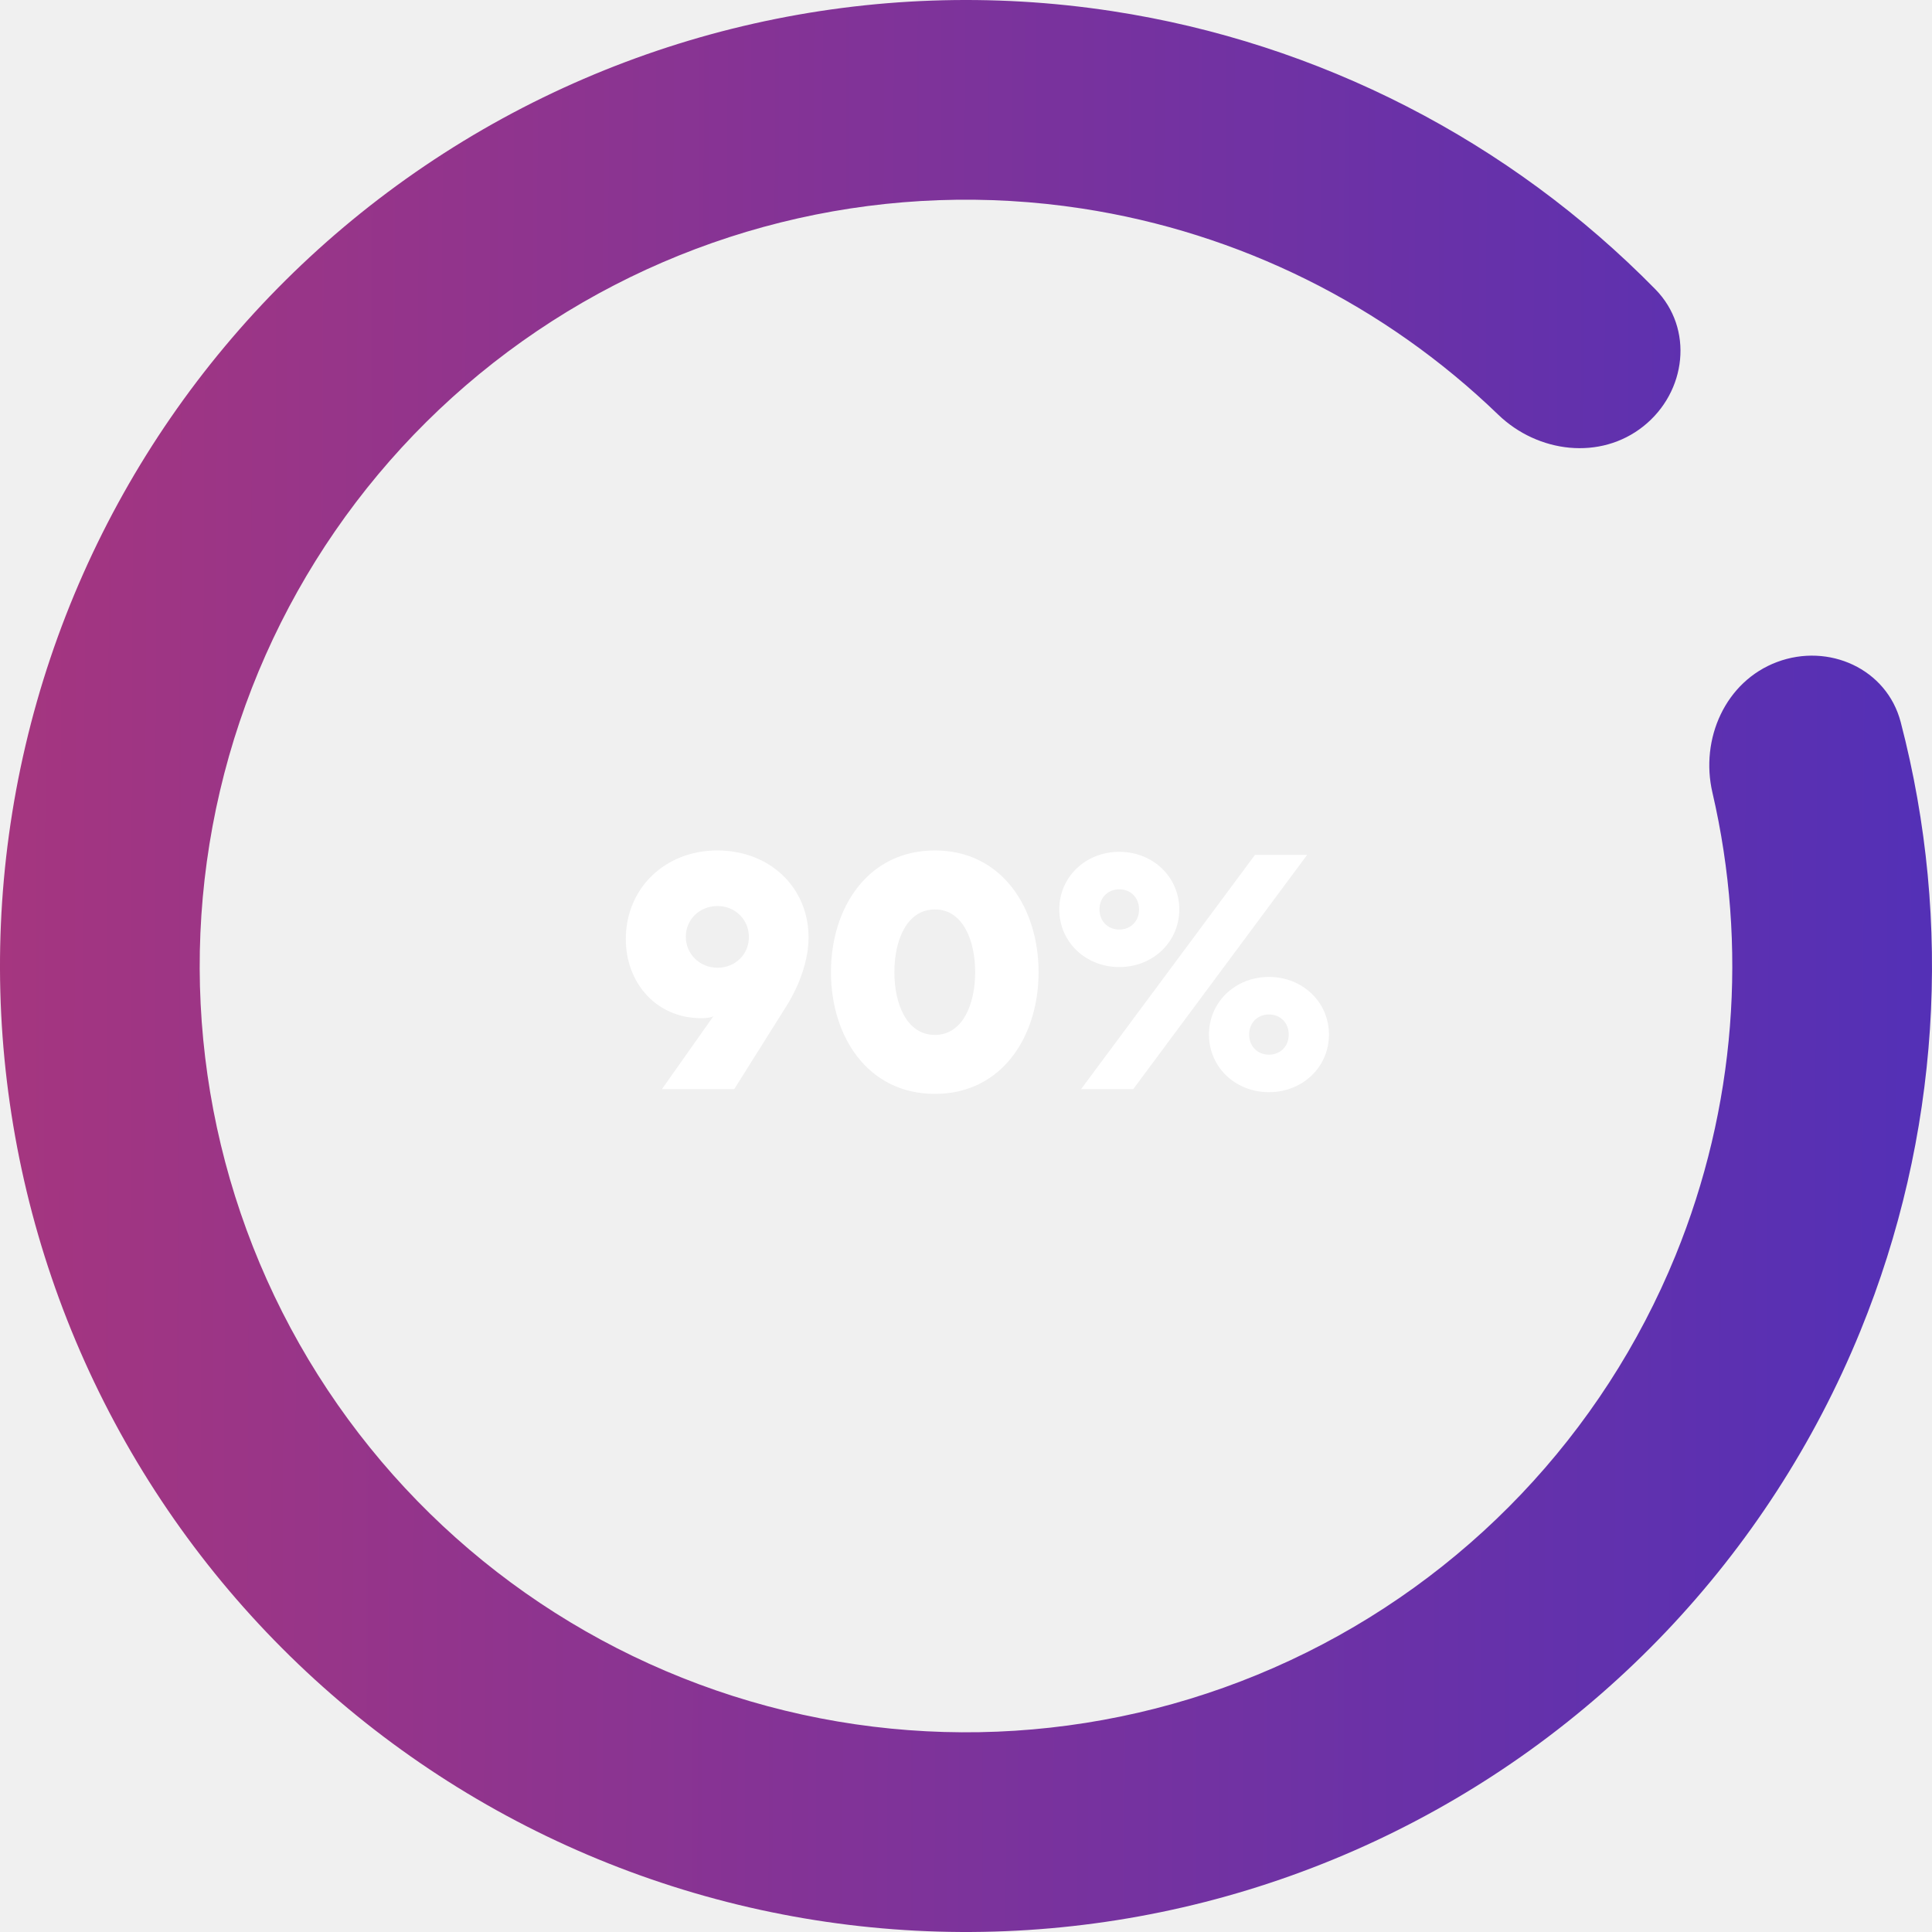
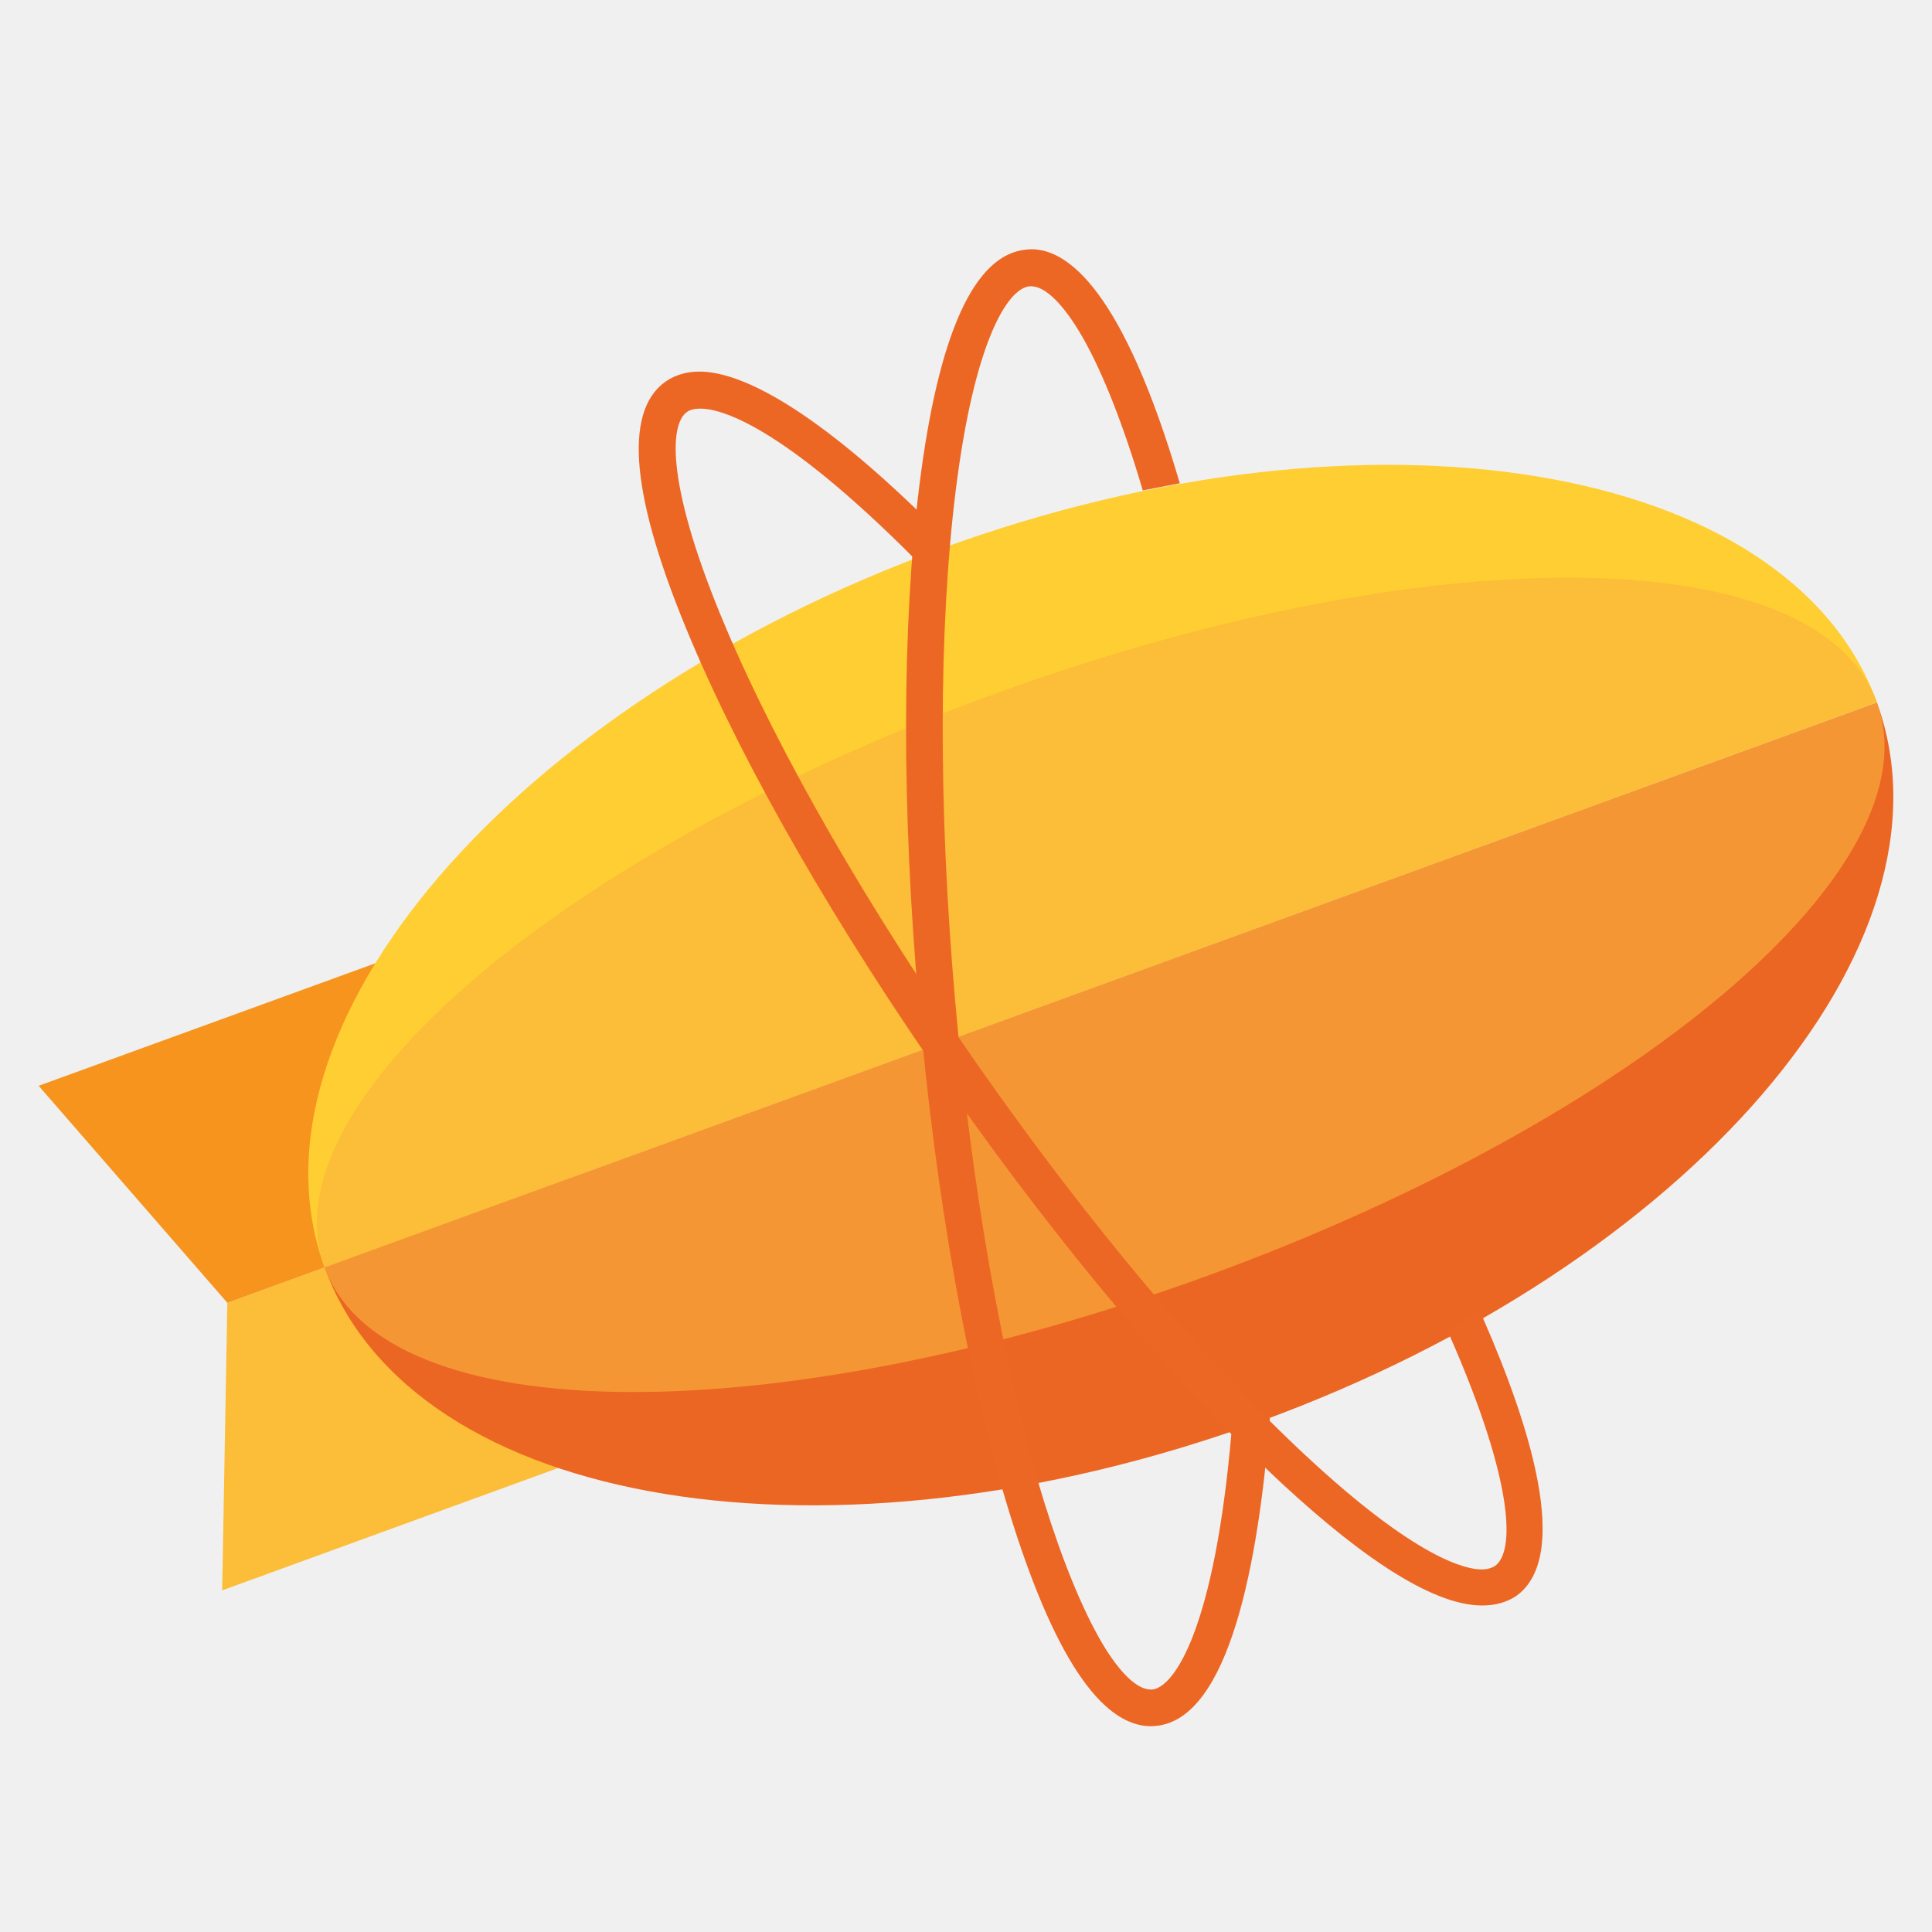
- <svg xmlns="http://www.w3.org/2000/svg" width="204" height="204" viewBox="0 0 204 204" fill="none">
-   <path d="M187.639 69.902C193.092 67.859 199.226 70.614 200.696 76.248C206.238 97.486 204.802 120.051 196.436 140.546C186.737 164.31 168.435 183.543 145.182 194.409C121.928 205.275 95.433 206.975 70.982 199.169C46.531 191.364 25.921 174.628 13.264 152.299C0.607 129.97 -3.166 103.69 2.696 78.702C8.559 53.713 23.627 31.854 44.894 17.484C66.161 3.114 92.064 -2.709 117.435 1.175C139.317 4.524 159.415 14.883 174.791 30.547C178.869 34.702 178.083 41.38 173.529 45.009C168.975 48.637 162.385 47.827 158.195 43.783C146.212 32.215 130.877 24.564 114.244 22.018C94.118 18.937 73.57 23.557 56.699 34.956C39.829 46.355 27.876 63.696 23.225 83.518C18.574 103.34 21.568 124.188 31.608 141.901C41.649 159.614 57.998 172.89 77.394 179.082C96.791 185.274 117.809 183.925 136.255 175.305C154.701 166.686 169.219 151.429 176.914 132.578C183.273 116.999 184.584 99.912 180.815 83.688C179.497 78.016 182.187 71.946 187.639 69.902Z" fill="url(#paint0_linear_16_349)" />
-   <path d="M66.08 99.16C66.08 103.804 69.32 107.512 74.036 107.512C74.648 107.512 75.08 107.44 75.332 107.296L69.896 115H77.528L83.072 106.18C84.476 103.912 85.376 101.32 85.376 98.98C85.376 93.724 81.308 89.8 75.728 89.8C70.256 89.8 66.08 93.76 66.08 99.16ZM72.416 98.908C72.416 97.072 73.892 95.668 75.764 95.668C77.636 95.668 79.076 97.108 79.076 98.944C79.076 100.78 77.636 102.184 75.764 102.184C73.892 102.184 72.416 100.744 72.416 98.908ZM109.665 102.652C109.665 95.848 105.777 89.8 98.721 89.8C91.629 89.8 87.741 95.848 87.741 102.652C87.741 109.456 91.629 115.504 98.721 115.504C105.777 115.504 109.665 109.456 109.665 102.652ZM102.969 102.652C102.969 106 101.673 109.276 98.721 109.276C95.733 109.276 94.437 106 94.437 102.652C94.437 99.304 95.733 96.028 98.721 96.028C101.673 96.028 102.969 99.304 102.969 102.652ZM124.521 96.028C124.521 92.608 121.749 89.944 118.185 89.944C114.621 89.944 111.849 92.608 111.849 96.028C111.849 99.448 114.621 102.112 118.185 102.112C121.749 102.112 124.521 99.448 124.521 96.028ZM120.273 96.028C120.273 97.288 119.373 98.152 118.185 98.152C116.997 98.152 116.097 97.288 116.097 96.028C116.097 94.768 116.997 93.904 118.185 93.904C119.373 93.904 120.273 94.768 120.273 96.028ZM138.021 90.268H132.513L114.153 115H119.661L138.021 90.268ZM127.653 109.24C127.653 112.66 130.425 115.324 133.989 115.324C137.553 115.324 140.325 112.66 140.325 109.24C140.325 105.82 137.553 103.156 133.989 103.156C130.425 103.156 127.653 105.82 127.653 109.24ZM131.901 109.24C131.901 107.98 132.801 107.116 133.989 107.116C135.177 107.116 136.077 107.98 136.077 109.24C136.077 110.5 135.177 111.364 133.989 111.364C132.801 111.364 131.901 110.5 131.901 109.24Z" fill="white" />
-   <defs>
-     <linearGradient id="paint0_linear_16_349" x1="-12.435" y1="91.215" x2="228.124" y2="92.098" gradientUnits="userSpaceOnUse">
-       <stop stop-color="#AA367C" />
-       <stop offset="1" stop-color="#4A2FBD" />
-     </linearGradient>
-   </defs>
+ <svg xmlns="http://www.w3.org/2000/svg" version="1.1" id="Layer_1" x="0px" y="0px" viewBox="0 0 600 600" style="enable-background:new 0 0 600 600;" xml:space="preserve">
+   <style type="text/css">
+ 	.st0{fill:#5D5D5D;}
+ 	.st1{clip-path:url(#SVGID_2_);fill-rule:evenodd;clip-rule:evenodd;fill:#574751;}
+ 	.st2{clip-path:url(#SVGID_4_);fill-rule:evenodd;clip-rule:evenodd;fill:#574751;}
+ 	.st3{clip-path:url(#SVGID_6_);fill-rule:evenodd;clip-rule:evenodd;fill:#574751;}
+ 	.st4{clip-path:url(#SVGID_8_);fill-rule:evenodd;clip-rule:evenodd;fill:#574751;}
+ 	.st5{clip-path:url(#SVGID_10_);fill-rule:evenodd;clip-rule:evenodd;fill:#574751;}
+ 	.st6{clip-path:url(#SVGID_12_);fill-rule:evenodd;clip-rule:evenodd;fill:#574751;}
+ 	.st7{fill:#FFCE32;}
+ 	.st8{opacity:0.5;}
+ 	.st9{fill:#FAAB3C;}
+ 	.st10{fill:#EC6623;}
+ 	.st11{opacity:0.7;}
+ 	.st12{opacity:0.7;fill:#FAAB3C;}
+ 	.st13{opacity:0.5;fill:#FAAB3C;}
+ 	.st14{fill:#ED6724;}
+ 	.st15{clip-path:url(#SVGID_14_);fill-rule:evenodd;clip-rule:evenodd;fill:#574751;}
+ 	.st16{clip-path:url(#SVGID_16_);fill-rule:evenodd;clip-rule:evenodd;fill:#574751;}
+ 	.st17{clip-path:url(#SVGID_18_);fill-rule:evenodd;clip-rule:evenodd;fill:#574751;}
+ 	.st18{clip-path:url(#SVGID_20_);fill-rule:evenodd;clip-rule:evenodd;fill:#574751;}
+ 	.st19{clip-path:url(#SVGID_22_);fill-rule:evenodd;clip-rule:evenodd;fill:#574751;}
+ 	.st20{clip-path:url(#SVGID_24_);fill-rule:evenodd;clip-rule:evenodd;fill:#574751;}
+ 	.st21{display:none;fill:#FFCE32;}
+ 	.st22{fill:#FCBD38;}
+ 	.st23{fill:#F7941E;}
+ 	.st24{clip-path:url(#SVGID_26_);fill-rule:evenodd;clip-rule:evenodd;fill:#FFFFFF;}
+ 	.st25{clip-path:url(#SVGID_28_);fill-rule:evenodd;clip-rule:evenodd;fill:#FFFFFF;}
+ 	.st26{clip-path:url(#SVGID_30_);fill-rule:evenodd;clip-rule:evenodd;fill:#FFFFFF;}
+ 	.st27{clip-path:url(#SVGID_32_);fill-rule:evenodd;clip-rule:evenodd;fill:#FFFFFF;}
+ 	.st28{clip-path:url(#SVGID_34_);fill-rule:evenodd;clip-rule:evenodd;fill:#FFFFFF;}
+ 	.st29{clip-path:url(#SVGID_36_);fill-rule:evenodd;clip-rule:evenodd;fill:#FFFFFF;}
+ 	.st30{fill:#FFFFFF;}
+ 	.st31{fill:#ED6724;stroke:#ED6724;stroke-width:9;stroke-miterlimit:10;}
+ 	.st32{fill:none;stroke:#ED6724;stroke-miterlimit:10;}
+ 	.st33{clip-path:url(#SVGID_38_);fill:#FDBD39;}
+ 	.st34{clip-path:url(#SVGID_40_);fill:#F69833;}
+ 	.st35{clip-path:url(#SVGID_42_);fill:#FFCB03;}
+ 	.st36{clip-path:url(#SVGID_44_);fill:#EE6723;}
+ 	.st37{clip-path:url(#SVGID_46_);fill:#F69833;}
+ 	.st38{clip-path:url(#SVGID_48_);fill:#FDBD39;}
+ 	.st39{clip-path:url(#SVGID_50_);fill:#EE6723;}
+ 	.st40{clip-path:url(#SVGID_52_);fill:#EE6723;}
+ 	
+ 		.st41{fill:none;stroke:#FFCB03;stroke-width:24;stroke-linecap:round;stroke-linejoin:round;stroke-miterlimit:10;stroke-dasharray:43,66;}
+ </style>
+   <path class="st21" d="M176.1,366.2L70.6,404.6L69,493.9l161.2-58.7C203.6,414.2,186,393.3,176.1,366.2z" />
+   <path class="st22" d="M176.1,366.2L70.6,404.6L69,493.9l161.2-58.7C203.6,414.2,186,393.3,176.1,366.2z" />
+   <path class="st23" d="M12,337.2l58.6,67.4l105.5-38.4c-11-30.1-12.3-60.3-4.4-87.1L12,337.2z" />
+   <path class="st7" d="M292.5,170.3c-133.1,48.5-219,148.4-191.7,223.3l482.1-175.5C555.6,143.3,425.6,121.8,292.5,170.3z" />
+   <path class="st10" d="M391.2,441.5c133.1-48.5,219.1-148,191.7-223.3L100.8,393.6C128.2,468.9,258.1,489.9,391.2,441.5z" />
+   <path class="st12" d="M374.7,396.3c133.1-48.5,226.8-126.9,208.2-178.1L100.8,393.6C119.4,444.8,241.6,444.7,374.7,396.3z" />
+   <path class="st22" d="M308.9,215.5C175.8,263.9,82.1,342.4,100.8,393.6l482.1-175.5C564.3,166.9,442.1,167,308.9,215.5z" />
+   <path class="st14" d="M460.3,498.6L460.3,498.6c-14.2,0-35.1-12.8-62.2-37.9c-32-29.8-68.8-73.4-103.4-122.8  c-34.6-49.4-63.1-98.8-80.1-139.1c-18.6-43.9-21.2-70.9-7.9-80.3c2.9-2,6.4-3.1,10.5-3.1c10.8,0,32,8,71.1,46.4l0.9,0.8l-0.1,1.2  c-0.3,2.8-0.5,5.5-0.7,8.3l-0.4,5.4l-3.8-3.8c-42.1-42.3-60.7-46.8-66.7-46.8c-1.7,0-3.1,0.3-4.1,1c-5.8,4-6.2,23.9,11.8,66.5  c16.7,39.6,44.8,88.3,78.9,137c34.2,48.8,70.3,91.8,101.8,121c33.9,31.5,49.2,35,54.2,35c1.7,0,3.1-0.4,4.2-1.1  c6.1-4.3,6.1-25.5-14-71.3l-0.9-2.1l2-1.1c2-1.1,4-2.2,5.8-3.2l2.4-1.4l1.1,2.5c14.2,32.5,27.5,73.7,10.1,86  C467.9,497.6,464.4,498.6,460.3,498.6z M460.3,493.6L460.3,493.6l0,2.5" />
+   <path class="st14" d="M394.4,440.1l-0.2,2.5c-3.4,41.5-12.2,91.4-35.3,93.4c-0.5,0-0.9,0.1-1.4,0.1c-15.7,0-30.5-22.4-44.1-66.6  c-12.9-41.8-22.8-97.9-28.1-158.1c-5.3-60.1-5.2-117.1,0.2-160.5c5.9-47.3,17.1-72,33.3-73.4c0.5,0,1-0.1,1.5-0.1  c11.4,0,28.5,12.8,46.1,72.7l-11.5,2.2c-5.9-20-12.3-36.3-18.6-47.4c-5.9-10.3-11.6-16-16.1-16c-0.1,0-0.3,0-0.4,0  c-7,0.6-17.3,17.6-23,63.5c-5.3,42.6-5.4,98.8-0.2,158.1c5.2,59.3,15,114.6,27.6,155.7c5.7,18.4,11.9,33.5,17.9,43.8  c5.6,9.5,11,14.7,15.3,14.7c0.1,0,0.3,0,0.4,0c6.7-0.6,19.4-18.3,24.7-80.5L394.4,440.1z" />
</svg>
